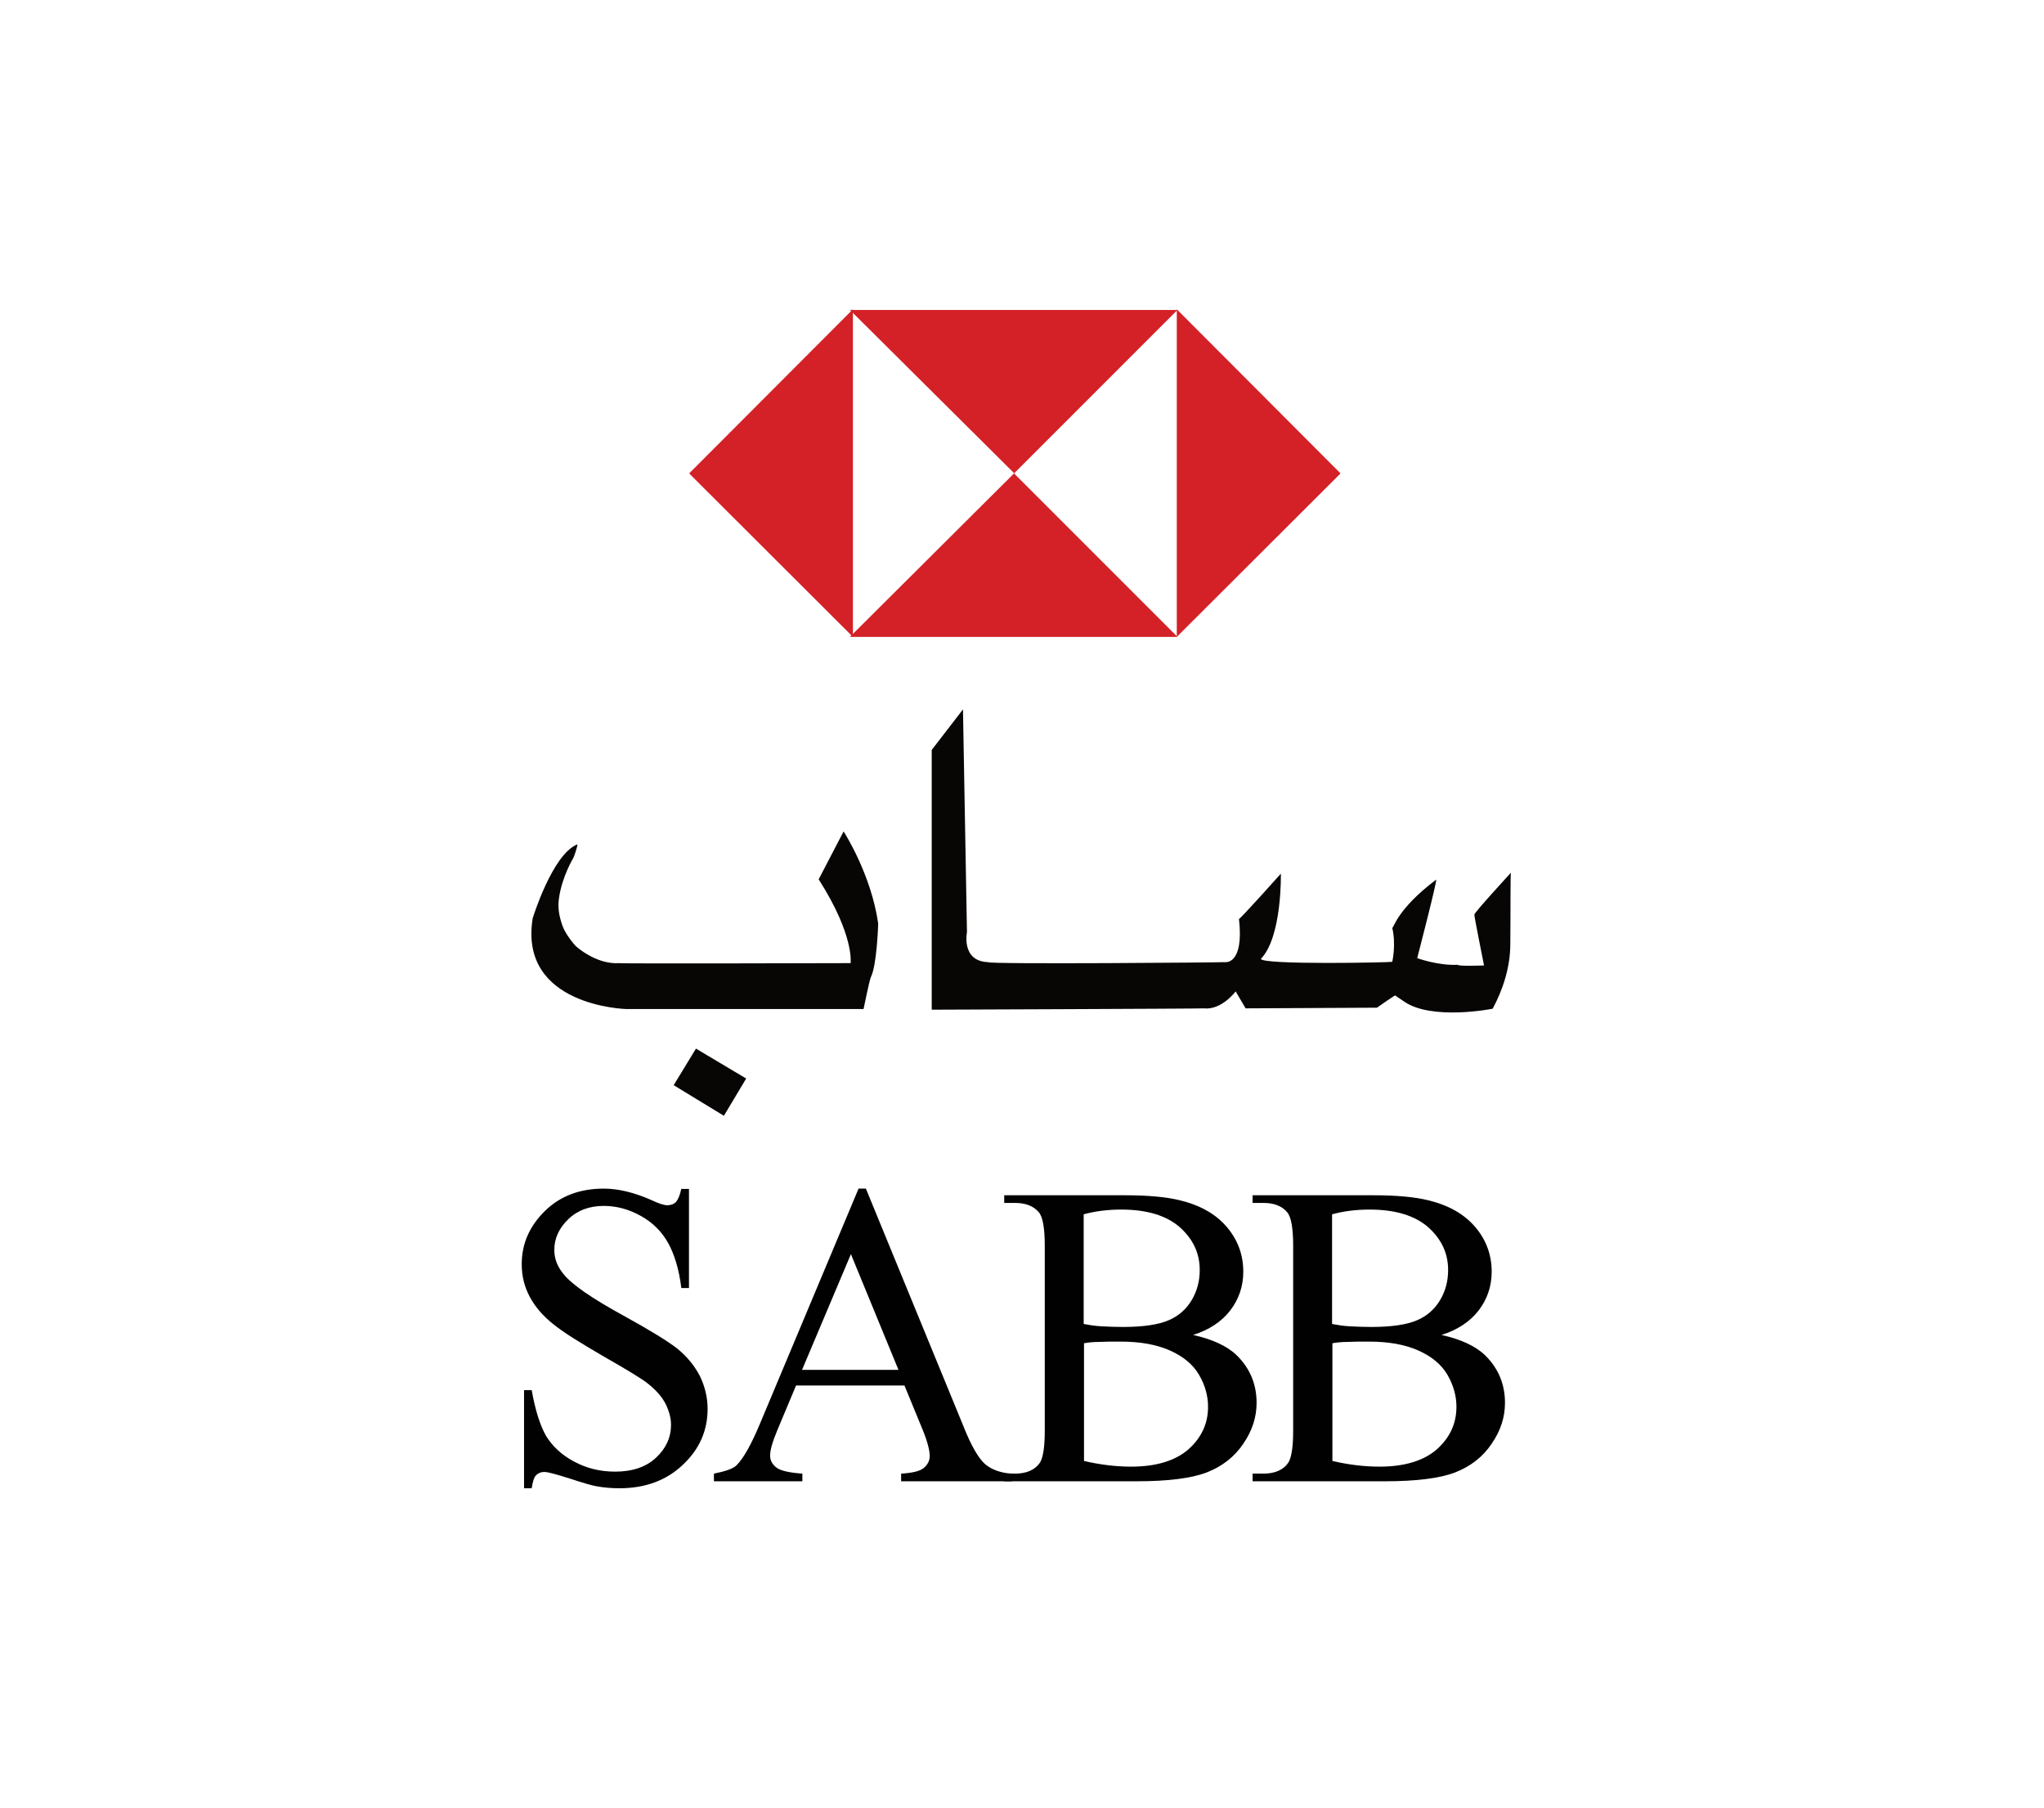
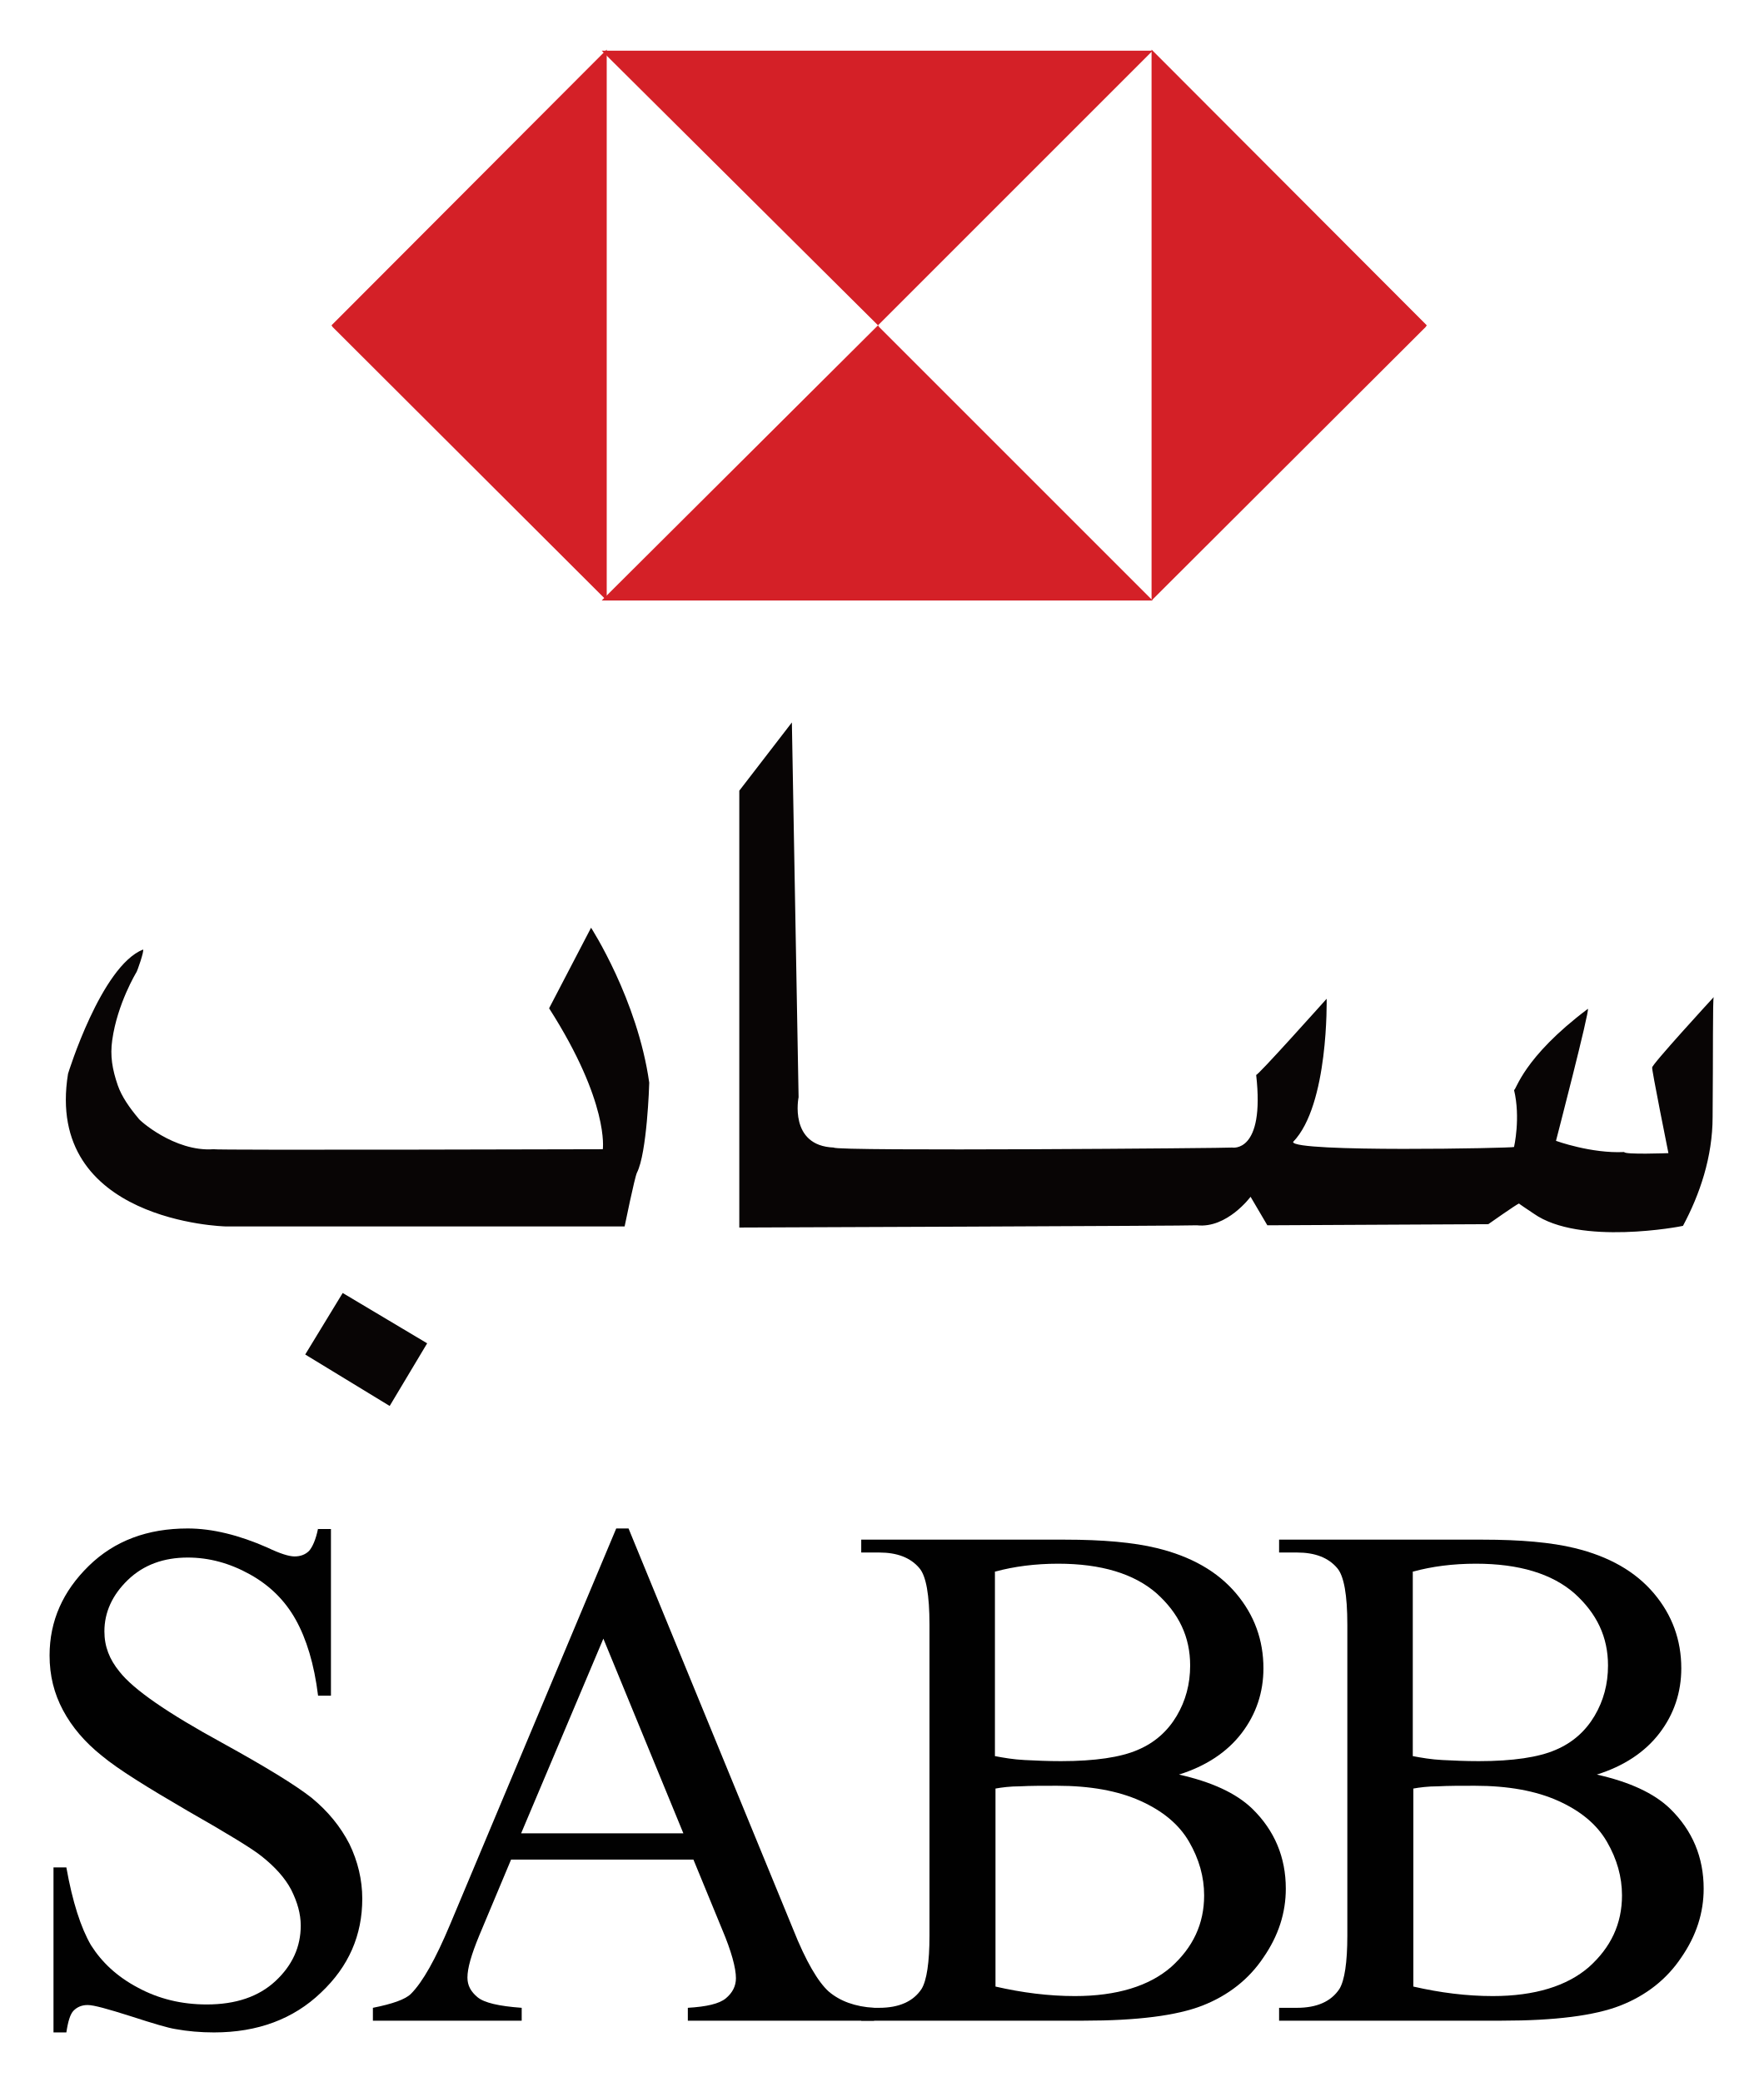
- <svg xmlns="http://www.w3.org/2000/svg" xmlns:xlink="http://www.w3.org/1999/xlink" version="1.1" id="Layer_1" x="0px" y="0px" viewBox="0 0 614.7 543.5" style="enable-background:new 0 0 614.7 543.5;" xml:space="preserve">
+ <svg xmlns="http://www.w3.org/2000/svg" xmlns:xlink="http://www.w3.org/1999/xlink" version="1.1" id="Layer_1" x="0px" y="0px" viewBox="148.037 84.138 315.225 372.225" style="enable-background:new 0 0 614.7 543.5;" xml:space="preserve">
  <g>
    <g>
      <defs>
        <polygon id="SVGID_1_" points="255.6,93.2 354.1,93.2 305.2,142.1 305,142.3 255.6,93.2    " />
      </defs>
      <use xlink:href="#SVGID_1_" style="overflow:visible;fill-rule:evenodd;clip-rule:evenodd;fill:#D42027;" />
      <clipPath id="SVGID_00000143588318503156348420000015925920412934726534_">
        <use xlink:href="#SVGID_1_" style="overflow:visible;" />
      </clipPath>
    </g>
    <g>
      <defs>
        <polygon id="SVGID_00000059300578964170518850000016291983342758544290_" points="255.6,191.5 354.1,191.5 305.2,142.6      305,142.3 255.6,191.5    " />
      </defs>
      <use xlink:href="#SVGID_00000059300578964170518850000016291983342758544290_" style="overflow:visible;fill-rule:evenodd;clip-rule:evenodd;fill:#D42027;" />
      <clipPath id="SVGID_00000108267710400924004700000008769879403120054940_">
        <use xlink:href="#SVGID_00000059300578964170518850000016291983342758544290_" style="overflow:visible;" />
      </clipPath>
    </g>
    <g>
      <defs>
        <polygon id="SVGID_00000048462805315725768840000000763431082648010417_" points="256.5,93 256.5,191.5 207.5,142.6 207.3,142.3      256.5,93    " />
      </defs>
      <use xlink:href="#SVGID_00000048462805315725768840000000763431082648010417_" style="overflow:visible;fill-rule:evenodd;clip-rule:evenodd;fill:#D42027;" />
      <clipPath id="SVGID_00000000937521108732931730000005687380554756431744_">
        <use xlink:href="#SVGID_00000048462805315725768840000000763431082648010417_" style="overflow:visible;" />
      </clipPath>
    </g>
    <g>
      <defs>
        <polygon id="SVGID_00000010994847005380693890000015088966021581135253_" points="353.9,93 353.9,191.5 402.9,142.6 403.1,142.3      353.9,93    " />
      </defs>
      <use xlink:href="#SVGID_00000010994847005380693890000015088966021581135253_" style="overflow:visible;fill-rule:evenodd;clip-rule:evenodd;fill:#D42027;" />
      <clipPath id="SVGID_00000003785830909113152750000018376111501856830392_">
        <use xlink:href="#SVGID_00000010994847005380693890000015088966021581135253_" style="overflow:visible;" />
      </clipPath>
    </g>
    <g>
      <defs>
        <path id="SVGID_00000094618444477832412050000014309920788736699831_" d="M454.2,283.8c0,7.2-2.3,13.9-5.3,19.5     c-0.3,0.1-18.5,3.6-26.7-2.2c-1.2-0.8-2.7-1.8-2.6-1.8c-0.4,0.1-5.5,3.7-5.5,3.7l-39.5,0.2l-3-5.1c0,0-4.2,5.7-9.6,5.1     c0,0.1-81.8,0.4-81.8,0.4v-78.1l9.4-12.2l1.2,67c0,0-1.8,8.7,6.3,9c0,0.7,71.2,0.1,71.2,0c0,0,5.9,1.1,4.3-13     c0,0.5,12.6-13.6,12.6-13.6s0.4,19-6,25.6c0,1.9,39.3,1.1,39.5,0.9c0,0,1.2-5.2,0-10.2c0.4,0.1,1.5-5.7,13.2-14.5     c0.4,0.1-5.7,23.6-5.7,23.6s6.3,2.3,12.2,2c0,0.5,7.9,0.2,7.9,0.2c0,0-3.1-15.4-2.9-15.3c-0.3-0.3,10.9-12.5,11-12.6     C454.2,262.6,454.3,272.8,454.2,283.8L454.2,283.8z M261.9,293.8c-0.4,0.8-2.2,9.6-2.2,9.6h-71.4c0,0-32.4-0.8-28.1-27.3     c0,0,5.9-19.2,13.4-22.2c0.3,0.1-1.1,4.1-1.2,4.1c0,0-3.4,5.6-4.3,12.1c-0.4,2.8,0,5.2,1,8.1c0.7,2,2.1,4,3.7,5.9     c0,0.2,6.4,6,13.4,5.5c0,0.2,69.6,0,69.6,0s1.2-8.3-9.6-25.2l7.5-14.4c0,0,8.3,12.8,10.4,27.7     C264.1,278.1,263.7,290.3,261.9,293.8L261.9,293.8z M217.7,335.5l-15.1-9.2l6.7-11l15.1,9L217.7,335.5L217.7,335.5z" />
      </defs>
      <use xlink:href="#SVGID_00000094618444477832412050000014309920788736699831_" style="overflow:visible;fill:#080505;" />
      <clipPath id="SVGID_00000099627254185882515980000000818317061837060508_">
        <use xlink:href="#SVGID_00000094618444477832412050000014309920788736699831_" style="overflow:visible;" />
      </clipPath>
    </g>
    <g>
      <defs>
        <path id="SVGID_00000041987998810451234900000017384502722782533039_" d="M444.7,394c2.6-3.4,3.9-7.3,3.9-11.6     c0-5-1.6-9.5-4.9-13.4c-3.3-3.9-8-6.6-14.2-8.1c-4.1-1-9.6-1.5-16.4-1.5h-36.4v2.3h3.2c3.2,0,5.6,0.9,7.2,2.8     c1.2,1.4,1.8,4.8,1.8,10.1v55.6c0,4.8-0.5,8-1.4,9.5c-1.5,2.3-4.1,3.4-7.6,3.4h-3.2v2.3h39.8c9.5,0,16.6-0.9,21.2-2.7     c4.6-1.8,8.3-4.7,10.9-8.6c2.7-3.9,4-8,4-12.3c0-5.6-2-10.4-6-14.3c-2.9-2.8-7.3-4.8-13.1-6.1C438.3,399.9,442.1,397.4,444.7,394     L444.7,394z M400.7,365.1c3.3-0.9,7-1.4,11.2-1.4c7.7,0,13.6,1.8,17.6,5.3c4,3.6,6,7.8,6,12.9c0,3.3-0.8,6.3-2.4,9     c-1.6,2.7-3.9,4.8-7,6.1c-3,1.3-7.6,2-13.7,2c-2.4,0-4.5-0.1-6.5-0.2c-2-0.1-3.7-0.4-5.3-0.7V365.1L400.7,365.1z M400.7,403.9     c1.1-0.2,2.6-0.4,4.4-0.4c1.8-0.1,4-0.1,6.6-0.1c5.9,0,10.9,0.9,14.9,2.7c4,1.8,6.9,4.2,8.7,7.3c1.8,3.1,2.7,6.3,2.7,9.6     c0,5.1-2,9.3-5.9,12.8c-3.9,3.4-9.7,5.2-17.2,5.2c-4.7,0-9.4-0.6-14.2-1.7V403.9L400.7,403.9z" />
      </defs>
      <use xlink:href="#SVGID_00000041987998810451234900000017384502722782533039_" style="overflow:visible;fill:#010101;" />
      <clipPath id="SVGID_00000041294135975138649270000011097743233115395761_">
        <use xlink:href="#SVGID_00000041987998810451234900000017384502722782533039_" style="overflow:visible;" />
      </clipPath>
    </g>
    <g>
      <defs>
        <path id="SVGID_00000011746303408485001940000016225503243906946237_" d="M370,394c2.6-3.4,3.9-7.3,3.9-11.6     c0-5-1.6-9.5-4.9-13.4c-3.3-3.9-8-6.6-14.2-8.1c-4.1-1-9.6-1.5-16.4-1.5h-36.4v2.3h3.2c3.2,0,5.6,0.9,7.2,2.8     c1.2,1.4,1.8,4.8,1.8,10.1v55.6c0,4.8-0.5,8-1.4,9.5c-1.5,2.3-4.1,3.4-7.6,3.4h-3.2v2.3h39.8c9.5,0,16.6-0.9,21.2-2.7     c4.6-1.8,8.3-4.7,10.9-8.6c2.7-3.9,4-8,4-12.3c0-5.6-2-10.4-6-14.3c-2.9-2.8-7.3-4.8-13.1-6.1C363.6,399.9,367.4,397.4,370,394     L370,394z M326,365.1c3.3-0.9,7.1-1.4,11.2-1.4c7.7,0,13.6,1.8,17.6,5.3c4,3.6,6,7.8,6,12.9c0,3.3-0.8,6.3-2.4,9     c-1.6,2.7-3.9,4.8-7,6.1c-3,1.3-7.6,2-13.7,2c-2.4,0-4.5-0.1-6.5-0.2c-2-0.1-3.7-0.4-5.3-0.7V365.1L326,365.1z M326,403.9     c1.1-0.2,2.6-0.4,4.4-0.4c1.8-0.1,4-0.1,6.6-0.1c5.9,0,10.9,0.9,14.9,2.7c4,1.8,6.9,4.2,8.7,7.3c1.8,3.1,2.7,6.3,2.7,9.6     c0,5.1-2,9.3-5.9,12.8c-3.9,3.4-9.7,5.2-17.2,5.2c-4.7,0-9.4-0.6-14.2-1.7V403.9L326,403.9z" />
      </defs>
      <use xlink:href="#SVGID_00000011746303408485001940000016225503243906946237_" style="overflow:visible;fill:#010101;" />
      <clipPath id="SVGID_00000093858311761128696110000002008559334180034478_">
        <use xlink:href="#SVGID_00000011746303408485001940000016225503243906946237_" style="overflow:visible;" />
      </clipPath>
    </g>
    <g>
      <defs>
        <path id="SVGID_00000098205728358095034000000010684361099394384297_" d="M204.9,357.4c-0.4,2-1,3.3-1.6,4c-0.7,0.7-1.6,1-2.6,1     c-1,0-2.6-0.5-4.9-1.6c-5-2.2-9.8-3.4-14.2-3.4c-7.2,0-13.1,2.2-17.7,6.7c-4.6,4.5-7,9.8-7,16c0,3.6,0.8,6.8,2.4,9.8     c1.6,3,3.9,5.7,6.9,8.1c3,2.5,8.2,5.7,15.4,9.9c7.2,4.1,11.6,6.8,13.2,8.1c2.4,1.9,4.2,3.9,5.3,6c1.1,2.2,1.7,4.3,1.7,6.4     c0,3.8-1.5,7.1-4.5,9.9c-3,2.8-7.1,4.2-12.3,4.2c-4.5,0-8.6-1-12.3-3c-3.8-2-6.5-4.6-8.4-7.6c-1.8-3.1-3.3-7.7-4.4-13.9h-2.3     v29.5h2.3c0.3-2,0.7-3.3,1.3-3.9c0.6-0.6,1.4-1,2.5-1c1.1,0,3.6,0.7,7.7,2c4,1.3,6.7,2.1,8,2.3c2.2,0.4,4.5,0.6,6.9,0.6     c7.8,0,14.2-2.4,19.1-7.1c5-4.7,7.4-10.3,7.4-16.8c0-3.4-0.8-6.7-2.3-9.8c-1.6-3.1-3.8-5.8-6.7-8.2c-2.9-2.3-8.3-5.6-16.1-9.9     c-9.7-5.3-15.8-9.5-18.3-12.7c-1.8-2.2-2.7-4.5-2.7-7.2c0-3.4,1.4-6.5,4.2-9.2c2.8-2.7,6.4-4,10.7-4c3.8,0,7.5,1,11.1,3     c3.6,2,6.3,4.7,8.2,8.1c1.9,3.4,3.3,7.9,4,13.6h2.3v-29.8H204.9L204.9,357.4z" />
      </defs>
      <use xlink:href="#SVGID_00000098205728358095034000000010684361099394384297_" style="overflow:visible;fill:#010101;" />
      <clipPath id="SVGID_00000165945314663945860210000004169721379186969232_">
        <use xlink:href="#SVGID_00000098205728358095034000000010684361099394384297_" style="overflow:visible;" />
      </clipPath>
    </g>
    <g>
      <defs>
        <path id="SVGID_00000175305020658580827880000002536198521439293102_" d="M277.1,429c1.7,4,2.5,7,2.5,8.8c0,1.4-0.6,2.6-1.8,3.6     c-1.2,1-3.5,1.5-6.8,1.7v2.3h33.3v-2.3c-3.4-0.2-6.1-1.2-8.1-2.9c-1.9-1.7-4.1-5.4-6.4-11.2l-29.4-71.6h-2.2l-29.7,70.8     c-2.6,6.2-4.9,10.3-7,12.4c-1,1-3.3,1.8-6.8,2.5v2.3h26.6v-2.3c-4.1-0.3-6.7-0.9-7.9-1.9c-1.2-1-1.8-2.1-1.8-3.5     c0-1.7,0.7-4.1,2.1-7.5l5.7-13.6H272L277.1,429L277.1,429z M241.2,411.9l14.7-34.8l14.3,34.8H241.2L241.2,411.9z" />
      </defs>
      <use xlink:href="#SVGID_00000175305020658580827880000002536198521439293102_" style="overflow:visible;fill:#010101;" />
      <clipPath id="SVGID_00000094618852660952751790000016788009378865392570_">
        <use xlink:href="#SVGID_00000175305020658580827880000002536198521439293102_" style="overflow:visible;" />
      </clipPath>
    </g>
  </g>
</svg>
